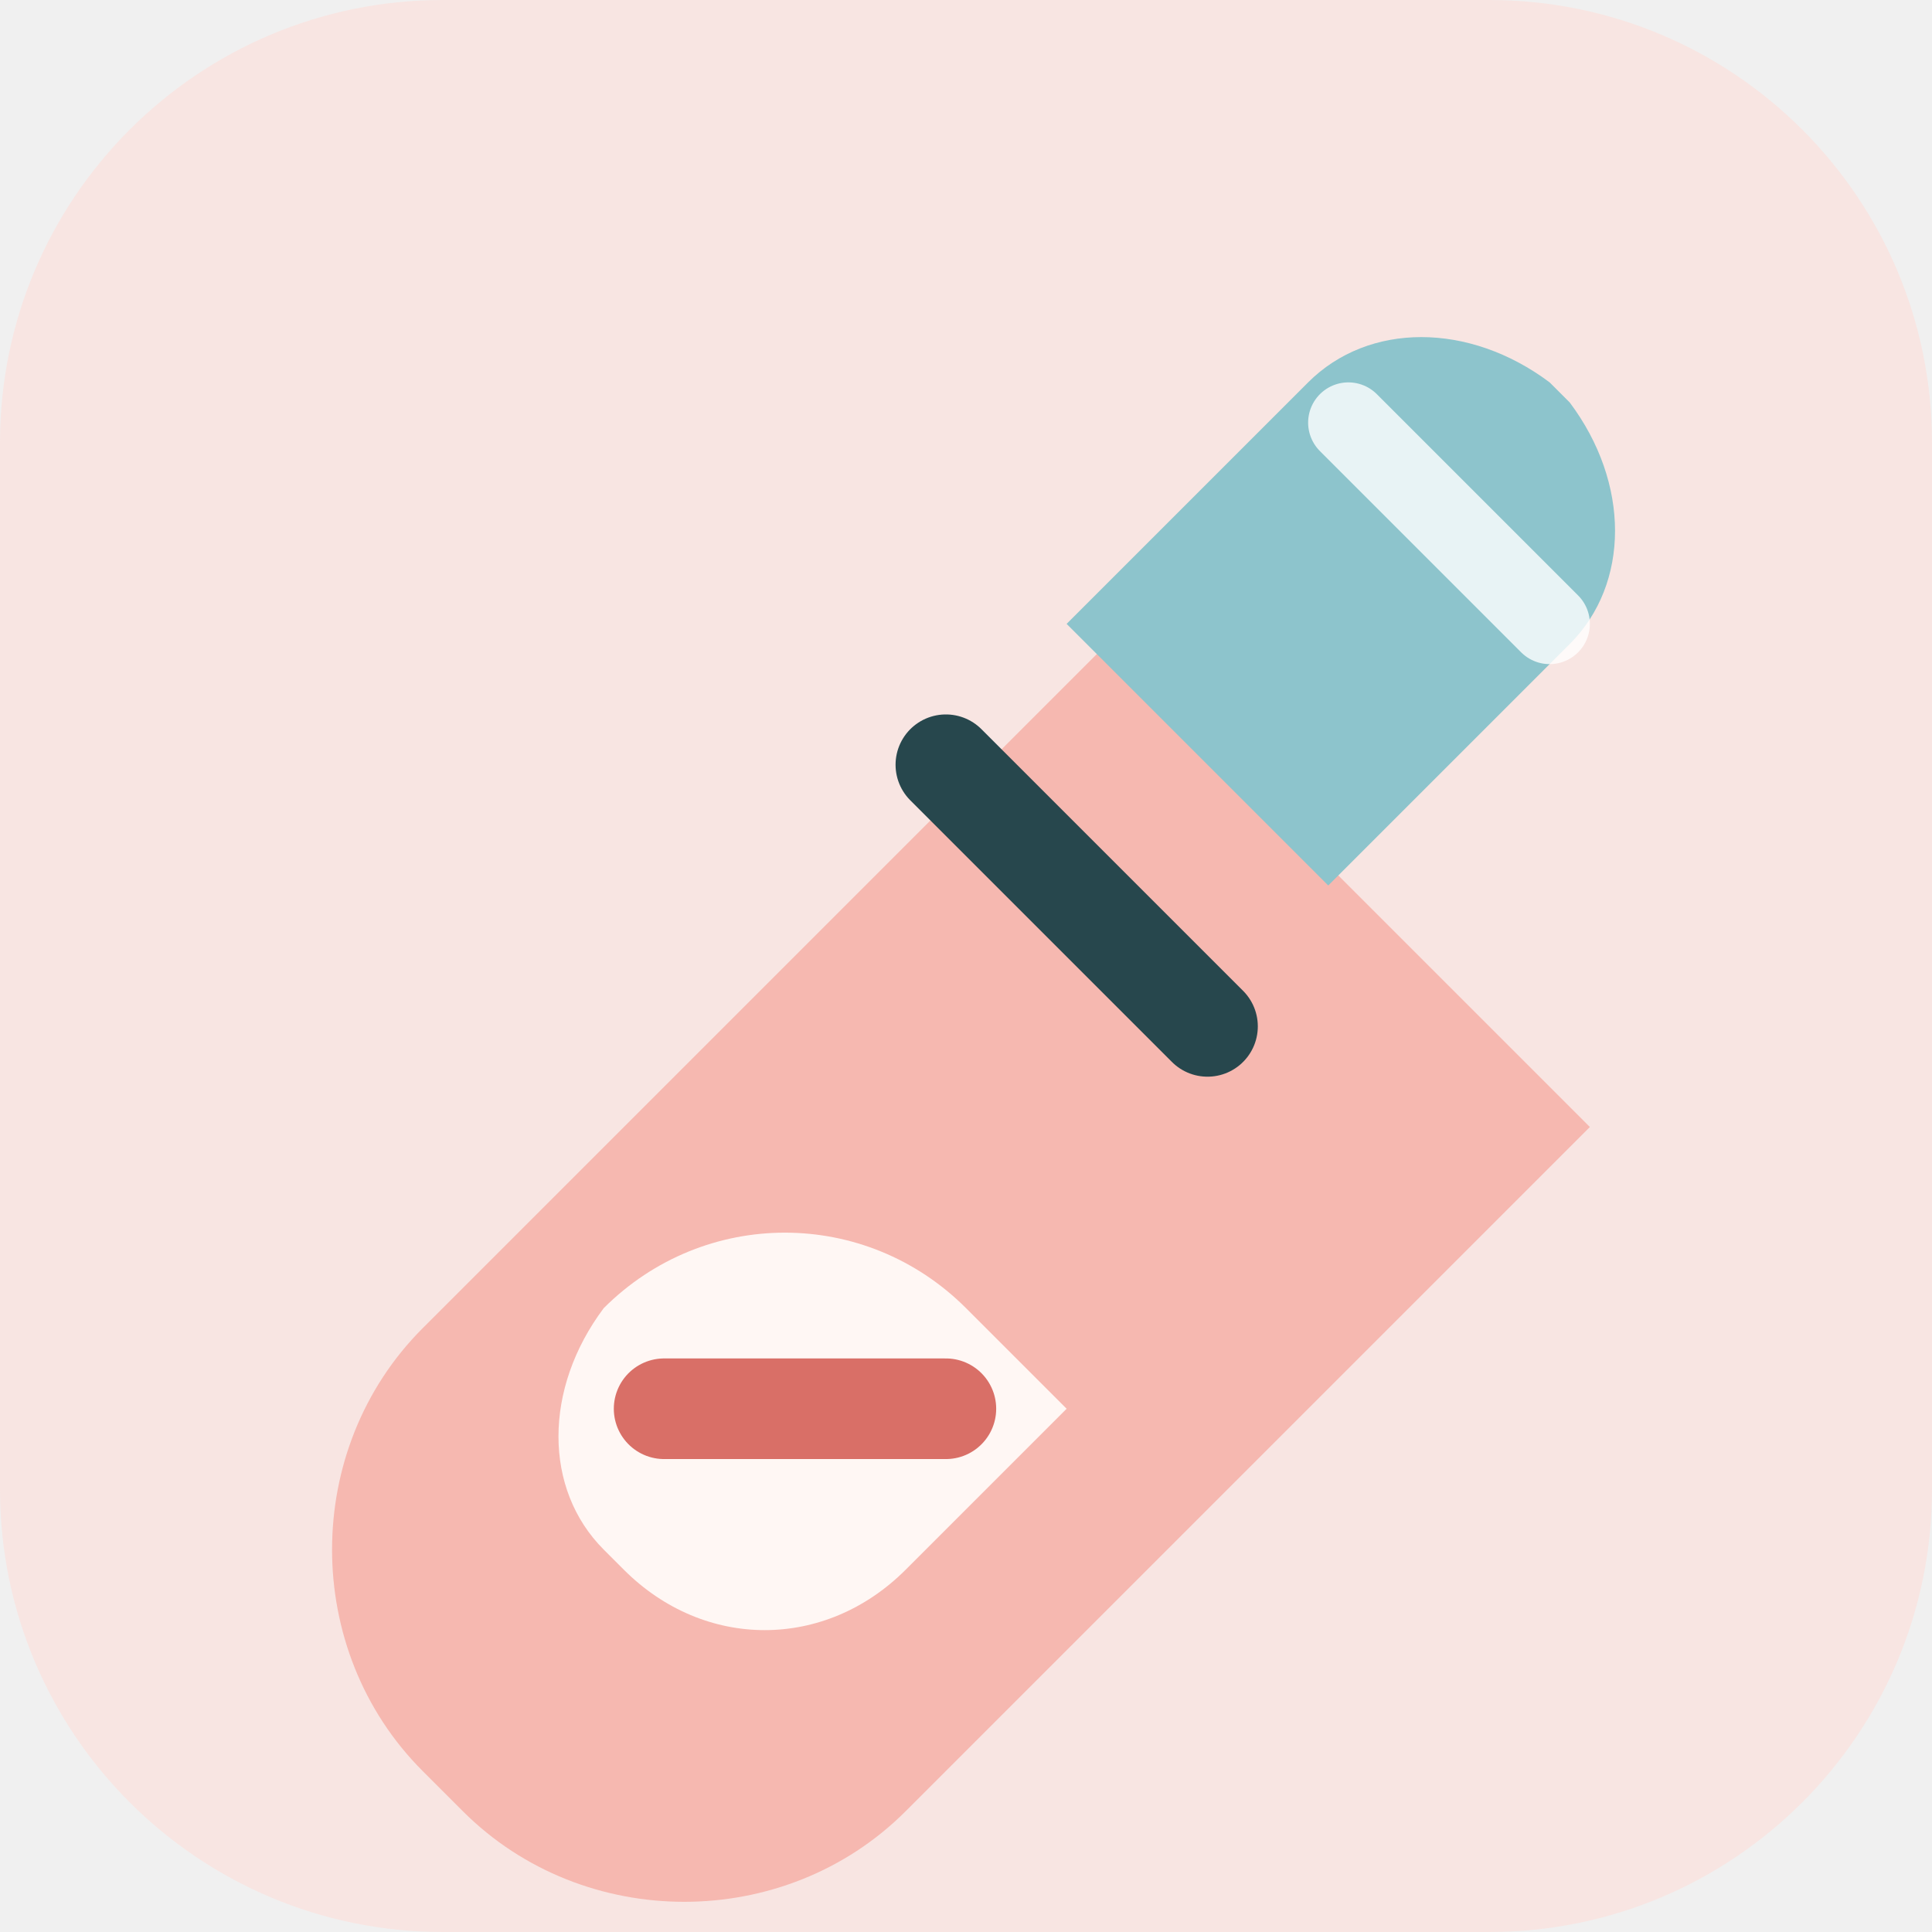
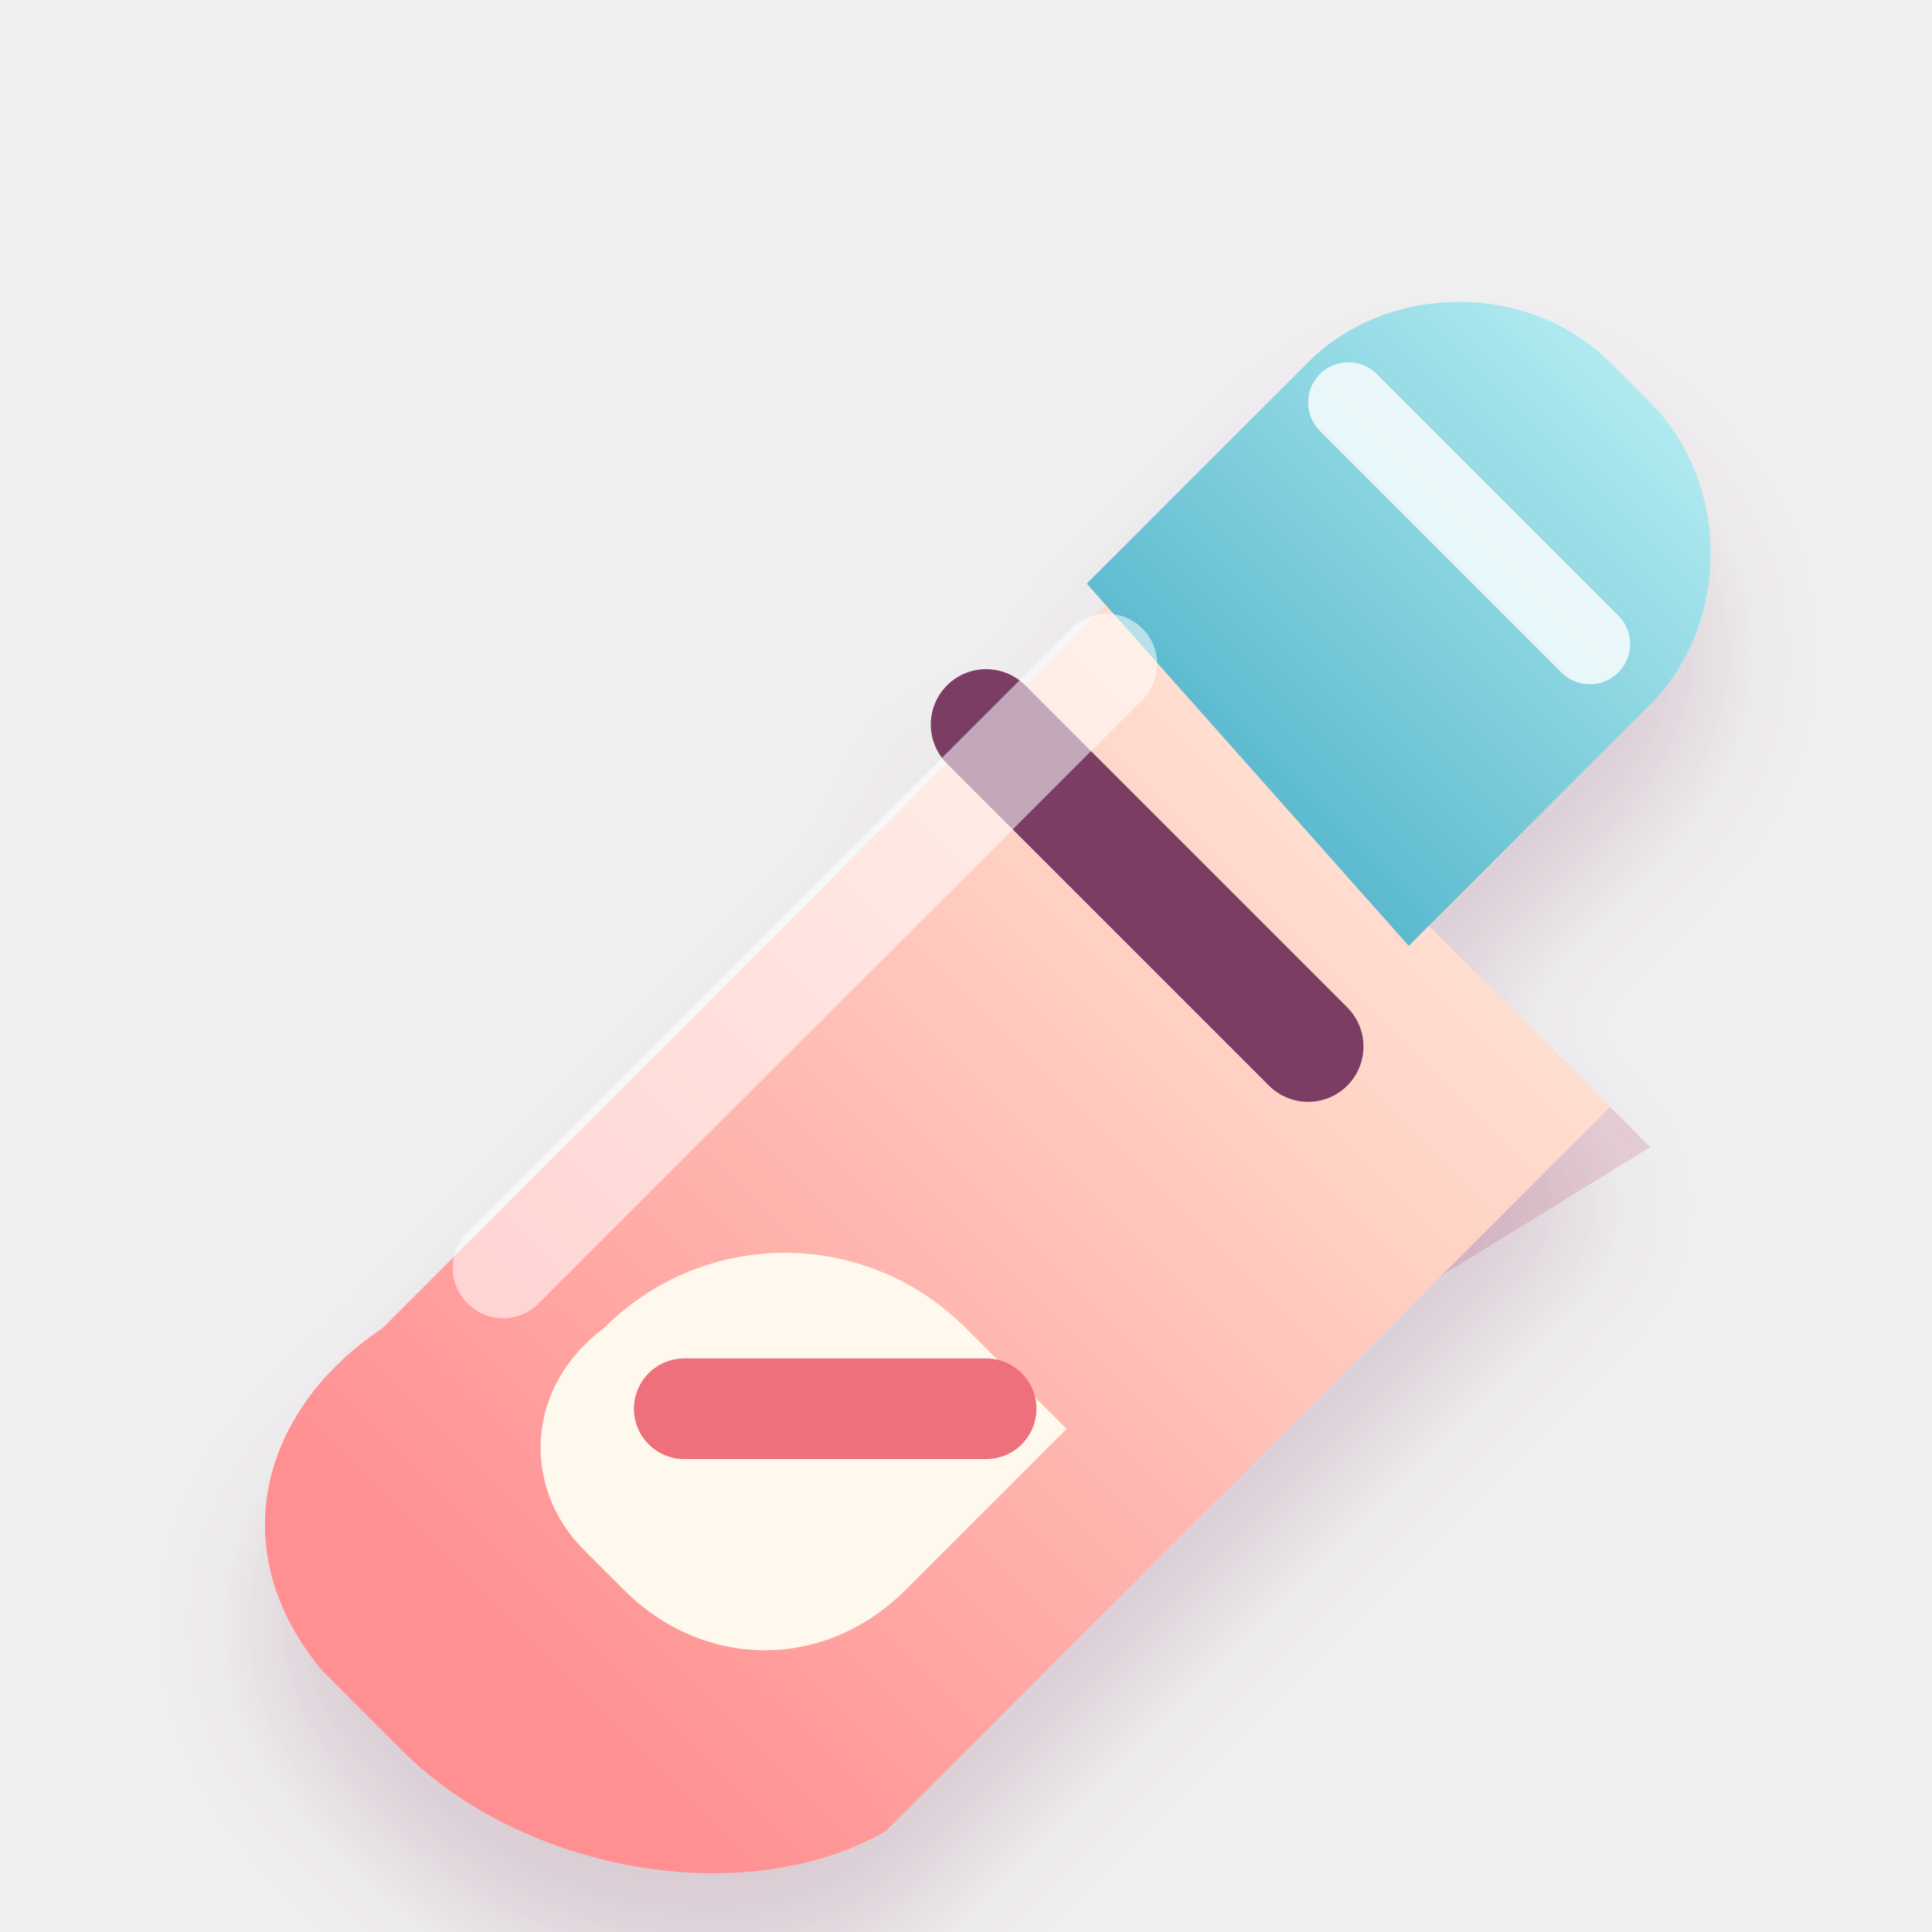
<svg xmlns="http://www.w3.org/2000/svg" viewBox="0 0 96 96" role="img" aria-labelledby="title">
-   <rect width="96" height="96" rx="22" fill="#F8E5E2" />
-   <path d="M21 66 55 32l24 24-34 34c-6 6-16 6-22 0l-2-2c-6-6-6-16 0-22Z" fill="#F6B8B0" />
-   <path d="M53 31 65 19c3-3 8-3 12 0l1 1c3 4 3 9 0 12L66 44 53 31Z" fill="#8DC4CC" />
-   <path d="M47 38 60 51" stroke="#27474D" stroke-width="5" stroke-linecap="round" />
-   <path d="M30 65c5-5 13-5 18 0l5 5-8 8c-4 4-10 4-14 0l-1-1c-3-3-3-8 0-12Z" fill="#FFF7F4" />
-   <path d="M33 70h14" stroke="#D96F67" stroke-width="5" stroke-linecap="round" />
-   <path d="M67 21 77 31" stroke="#FFFFFF" stroke-width="4" stroke-linecap="round" opacity=".8" />
+   <defs>
+     <linearGradient id="tube" x1="18" x2="76" y1="76" y2="18" gradientUnits="userSpaceOnUse">
+       <stop stop-color="#FF8F91" />
+       <stop offset=".58" stop-color="#FFD2C5" />
+       <stop offset="1" stop-color="#FFF7E8" />
+     </linearGradient>
+     <linearGradient id="cap" x1="55" x2="81" y1="41" y2="15" gradientUnits="userSpaceOnUse">
+       <stop stop-color="#48AFC7" />
+       <stop offset="1" stop-color="#B9EFF3" />
+     </linearGradient>
+     <filter id="shadow" x="-15%" y="-15%" width="130%" height="135%">
+       <feDropShadow dx="0" dy="5" stdDeviation="3" flood-color="#8A4A72" flood-opacity=".22" />
+     </filter>
+   </defs>
+   <path d="M18 71 57 32l25 25-39 24c-7 7-18 7-25 0-3-3-3-7 0-10Z" fill="#C86D88" opacity=".25" />
+   <g filter="url(#shadow)">
+     <path d="M19 66 55 30l25 25-36 36c-7 4-18 2-24-4l-4-4c-5-6-3-13 3-17Z" fill="url(#tube)" />
+     <path d="M54 29 65 18c4-4 11-4 15 0l2 2c4 4 4 11 0 15L70 47 54 29Z" fill="url(#cap)" />
+     <path d="M49 36 65 52" stroke="#7B3D65" stroke-width="5.5" stroke-linecap="round" />
+     <path d="M30 66c5-5 13-5 18 0l5 5-8 8c-4 4-10 4-14 0l-2-2c-3-3-3-8 1-11Z" fill="#FFF8ED" />
+     <path d="M34 70h15" stroke="#EE6F7B" stroke-width="5" stroke-linecap="round" />
+     <path d="M67 20 79 32" stroke="#FFFFFF" stroke-width="4" stroke-linecap="round" opacity=".8" />
+     <path d="M25 63 55 33" stroke="#FFFFFF" stroke-width="5" stroke-linecap="round" opacity=".55" />
+   </g>
</svg>
